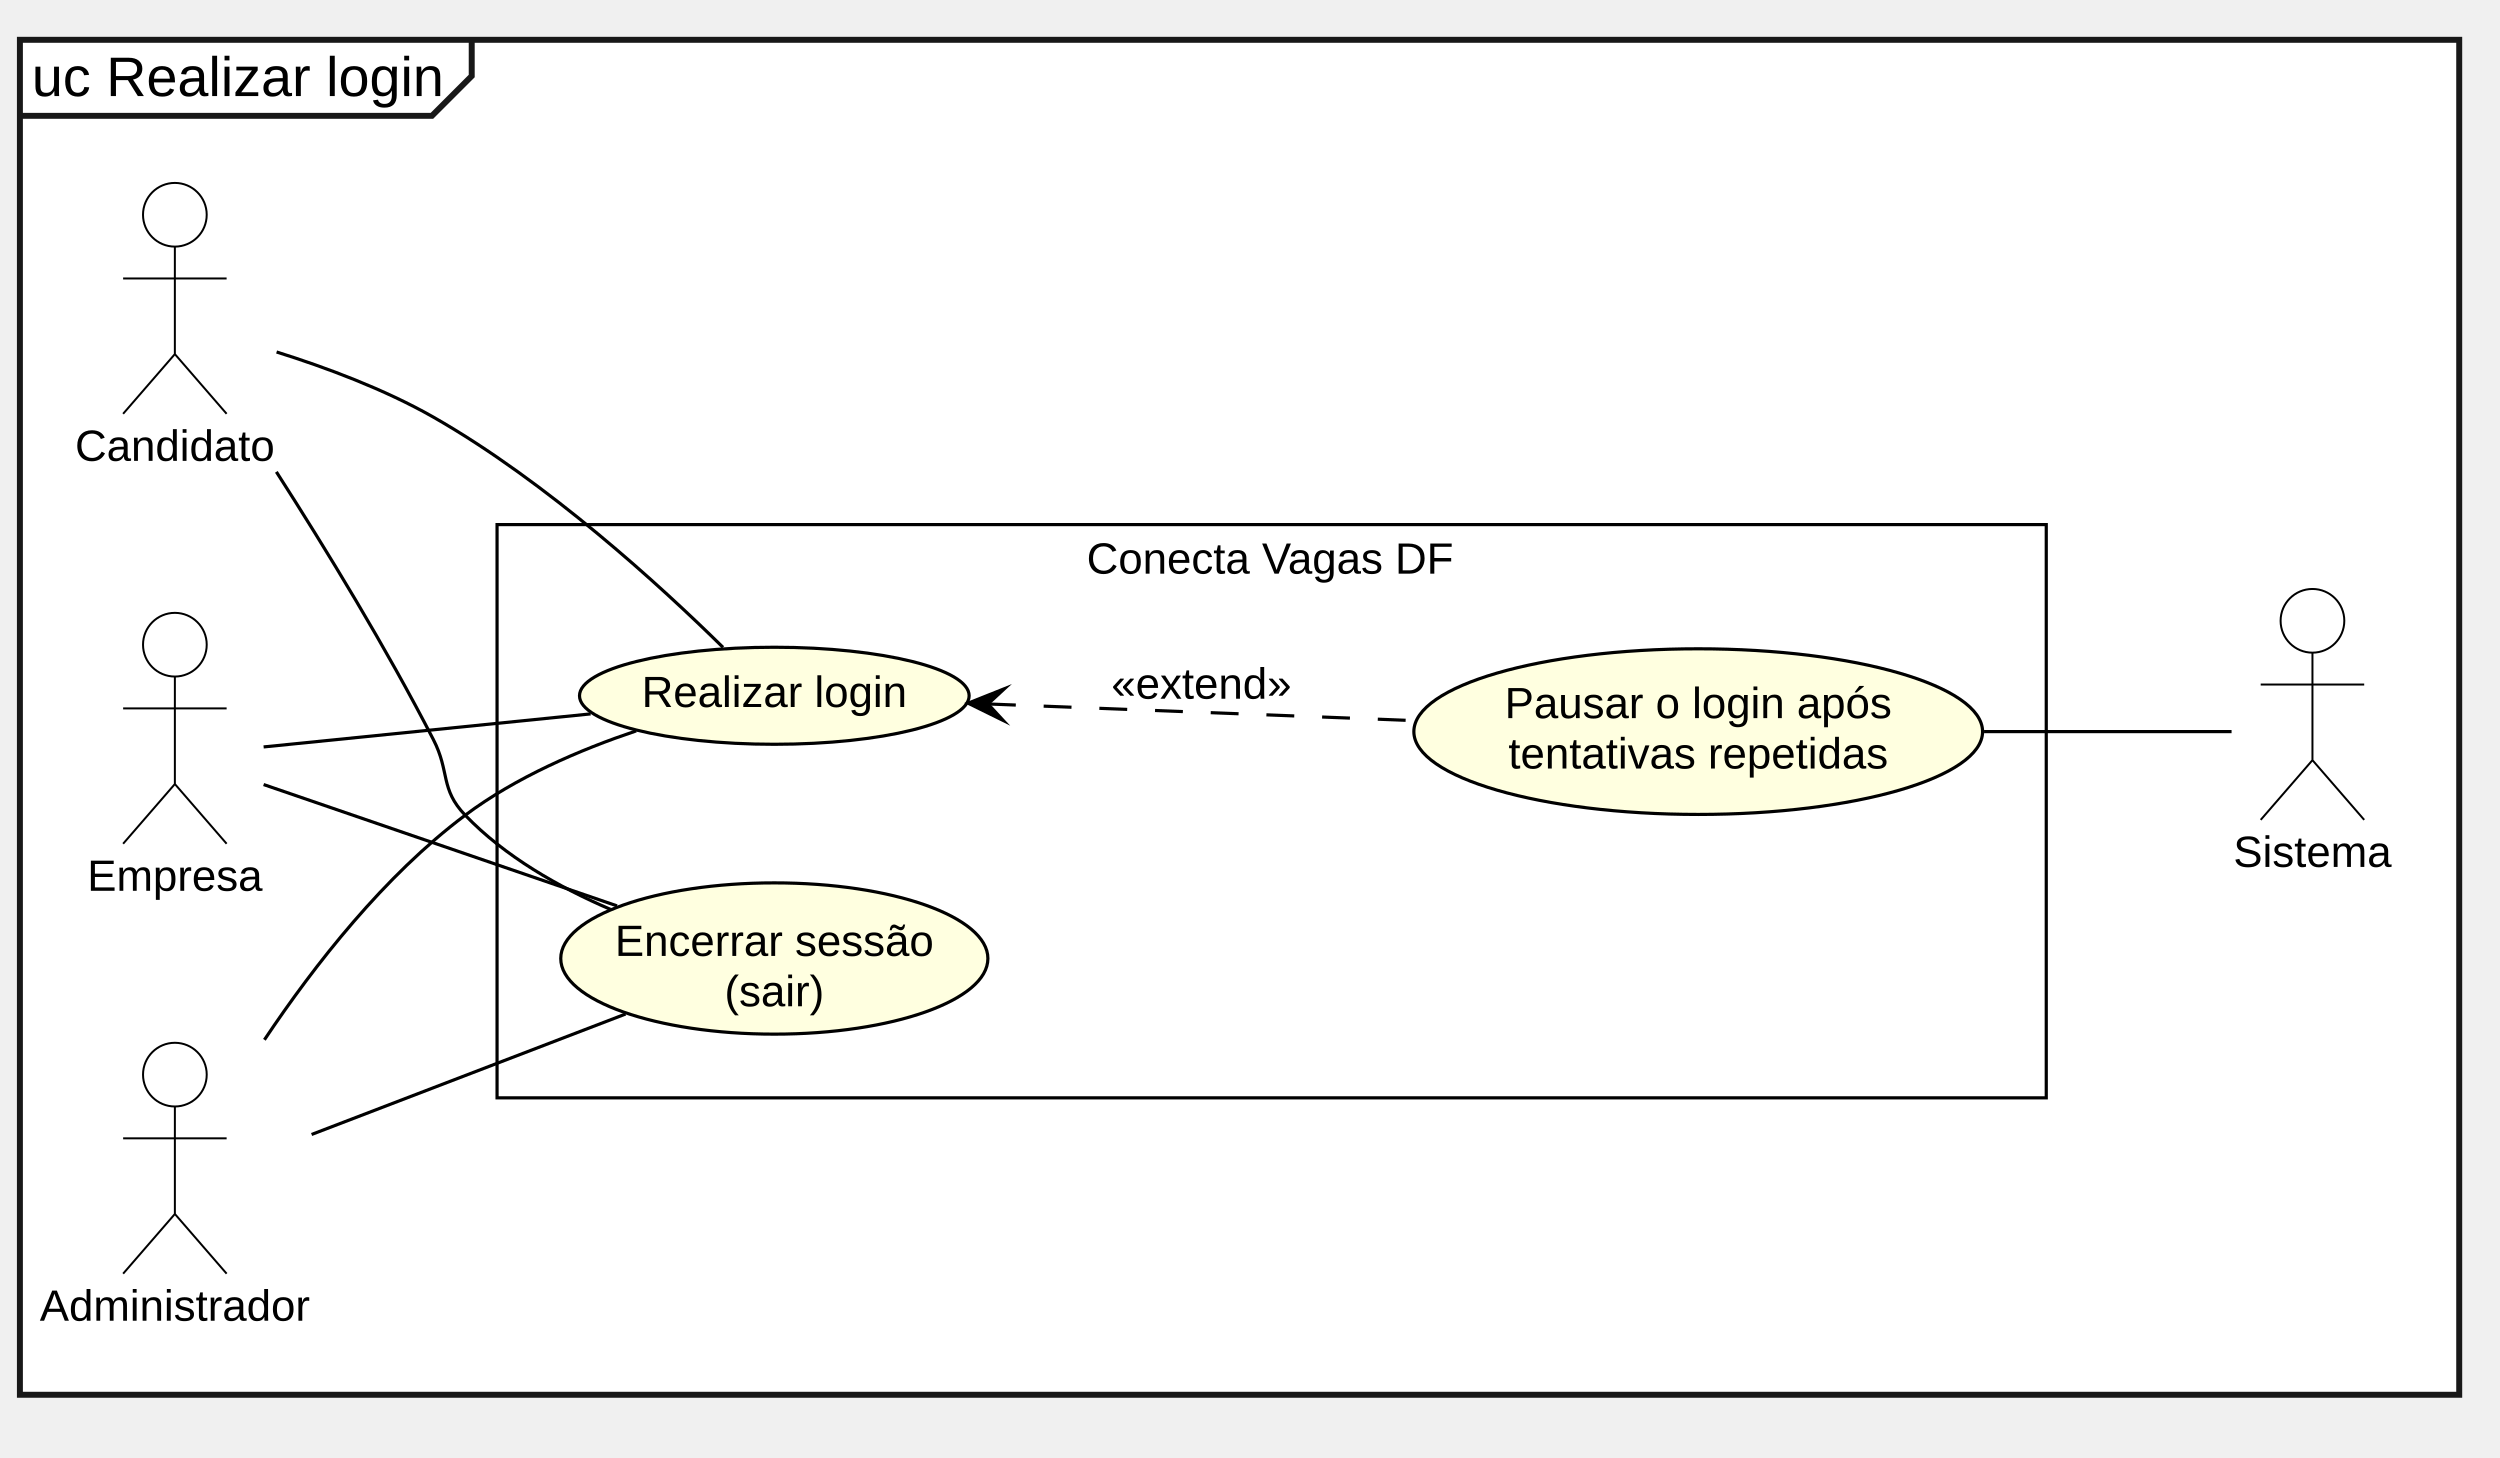
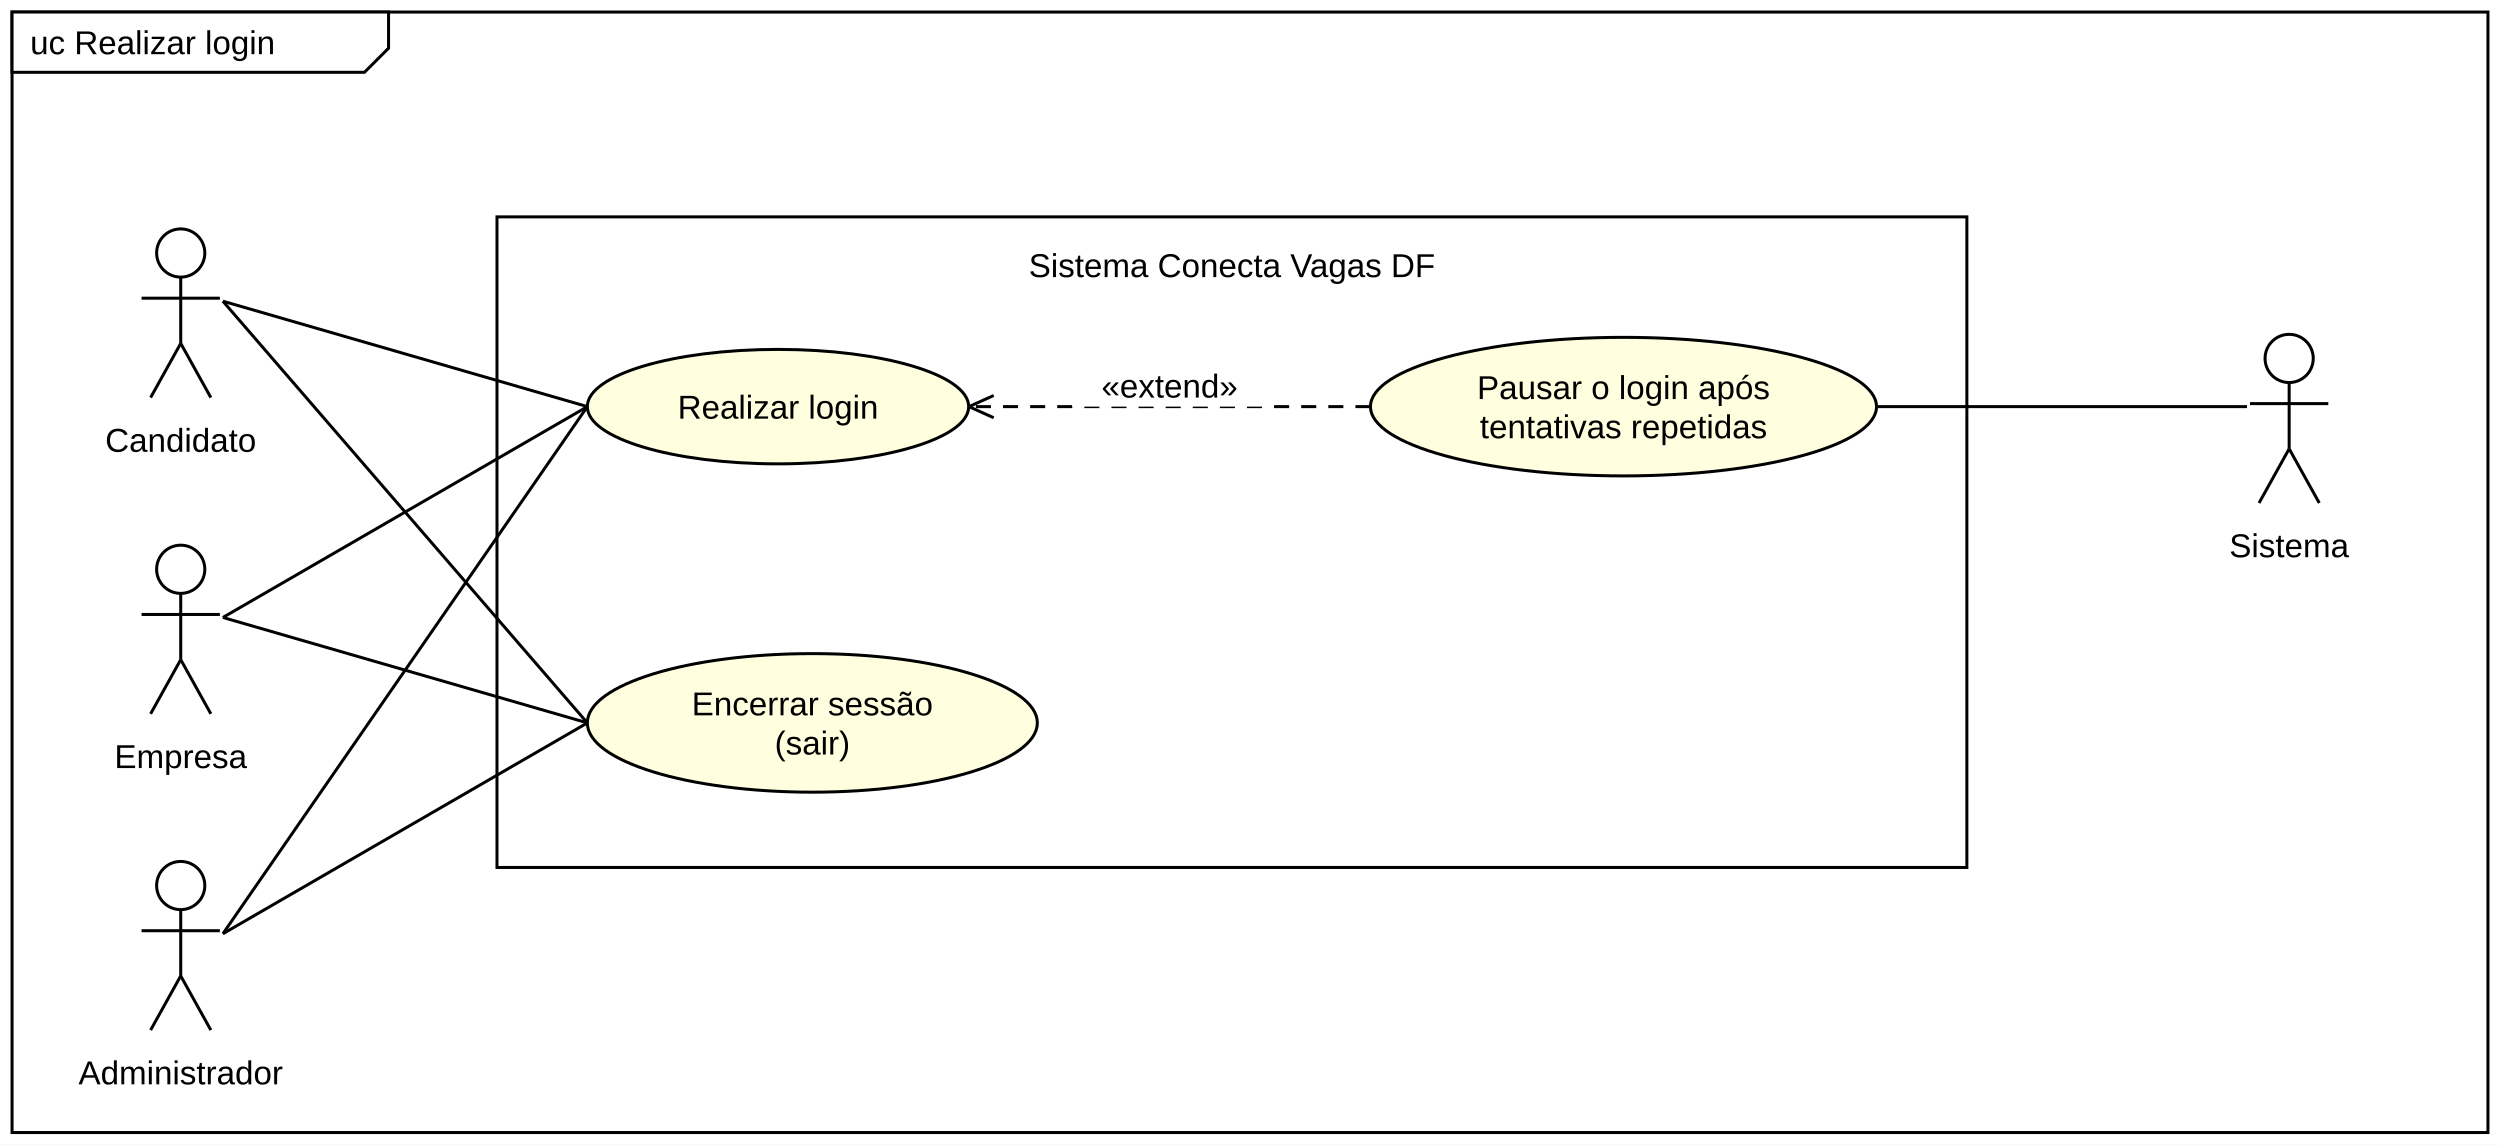
- <svg xmlns="http://www.w3.org/2000/svg" version="1.1" data-diagram-type="DESCRIPTION" style="width:628px;height:366px;background:#FFFFFF;" width="628px" height="366px" viewBox="0 0 628 366" zoomAndPan="magnify" preserveAspectRatio="none" contentStyleType="text/css">
-   <defs />
-   <g font-family="sans-serif" lengthAdjust="spacing">
-     <rect x="5" y="10" width="612.755" height="340.365" fill="#FFF" style="stroke:#181818;stroke-width:1.5;" />
-     <path d="M118.496,10 L118.496,19.099 L108.496,29.099 L5,29.099" style="stroke:#181818;stroke-width:1.5;" fill="none" />
-     <text x="8" y="24.132" fill="#000" font-size="14" textLength="103.496" font-family="Arial">uc Realizar login</text>
-     <g class="cluster" data-qualified-name="Conecta Vagas DF" id="ent0004" data-source-line="7">
-       <rect x="124.86" y="131.779" width="389.16" height="144" fill="#FFF" style="stroke:#000;stroke-width:0.8;" />
-       <text x="272.972" y="144.097" fill="#000" font-size="11" textLength="92.936" font-family="Arial">Conecta Vagas DF</text>
-     </g>
-     <g class="entity" data-qualified-name="Conecta Vagas DF.L" id="ent0005" data-source-line="8">
-       <ellipse cx="194.508" cy="174.776" rx="48.938" ry="12.188" fill="#FFFFE0" style="stroke:#000;stroke-width:0.8;" />
-       <text x="161.186" y="177.601" fill="#000" font-size="11" textLength="66.645" font-family="Arial">Realizar login</text>
-     </g>
-     <g class="entity" data-qualified-name="Conecta Vagas DF.B" id="ent0006" data-source-line="9">
-       <ellipse cx="426.592" cy="183.783" rx="71.432" ry="20.805" fill="#FFFFE0" style="stroke:#000;stroke-width:0.8;" />
-       <text x="377.976" y="180.402" fill="#000" font-size="11" textLength="97.233" font-family="Arial">Pausar o login após</text>
-       <text x="378.897" y="193.051" fill="#000" font-size="11" textLength="95.391" font-family="Arial">tentativas repetidas</text>
-     </g>
-     <g class="entity" data-qualified-name="Conecta Vagas DF.S" id="ent0007" data-source-line="10">
-       <ellipse cx="194.509" cy="240.777" rx="53.649" ry="18.999" fill="#FFFFE0" style="stroke:#000;stroke-width:0.8;" />
-       <text x="154.465" y="240.13" fill="#000" font-size="11" textLength="80.088" font-family="Arial">Encerrar sessão</text>
-       <text x="181.984" y="252.779" fill="#000" font-size="11" textLength="25.051" font-family="Arial">(sair)</text>
-     </g>
-     <g class="entity" data-qualified-name="Candidato" id="ent0001" data-source-line="4">
-       <ellipse cx="43.925" cy="53.949" rx="8" ry="8" fill="#FFF" style="stroke:#000;stroke-width:0.5;" />
-       <path d="M43.925,61.949 L43.925,88.949 M30.925,69.949 L56.925,69.949 M43.925,88.949 L30.925,103.949 M43.925,88.949 L56.925,103.949" style="stroke:#000;stroke-width:0.5;" fill="none" />
-       <text x="18.85" y="115.767" fill="#000" font-size="11" textLength="50.15" font-family="Arial">Candidato</text>
-     </g>
-     <g class="entity" data-qualified-name="Empresa" id="ent0002" data-source-line="5">
-       <ellipse cx="43.928" cy="161.949" rx="8" ry="8" fill="#FFF" style="stroke:#000;stroke-width:0.5;" />
-       <path d="M43.928,169.949 L43.928,196.949 M30.928,177.949 L56.928,177.949 M43.928,196.949 L30.928,211.949 M43.928,196.949 L56.928,211.949" style="stroke:#000;stroke-width:0.5;" fill="none" />
-       <text x="21.92" y="223.767" fill="#000" font-size="11" textLength="44.016" font-family="Arial">Empresa</text>
-     </g>
-     <g class="entity" data-qualified-name="Administrador" id="ent0003" data-source-line="6">
-       <ellipse cx="43.929" cy="269.949" rx="8" ry="8" fill="#FFF" style="stroke:#000;stroke-width:0.5;" />
-       <path d="M43.929,277.949 L43.929,304.949 M30.929,285.949 L56.929,285.949 M43.929,304.949 L30.929,319.949 M43.929,304.949 L56.929,319.949" style="stroke:#000;stroke-width:0.5;" fill="none" />
-       <text x="10" y="331.767" fill="#000" font-size="11" textLength="67.858" font-family="Arial">Administrador</text>
-     </g>
-     <g class="entity" data-qualified-name="Sistema" id="ent0008" data-source-line="12">
-       <ellipse cx="580.888" cy="155.949" rx="8" ry="8" fill="#FFF" style="stroke:#000;stroke-width:0.5;" />
-       <path d="M580.888,163.949 L580.888,190.949 M567.888,171.949 L593.888,171.949 M580.888,190.949 L567.888,205.949 M580.888,190.949 L593.888,205.949" style="stroke:#000;stroke-width:0.5;" fill="none" />
-       <text x="561.02" y="217.767" fill="#000" font-size="11" textLength="39.735" font-family="Arial">Sistema</text>
-     </g>
-     <g class="link" data-entity-1="ent0001" data-entity-2="ent0005" id="lnk9" data-source-line="13" data-link-type="association">
-       <path d="M69.48,88.419 C81.75,92.269 96.56,97.769 108.86,104.779 C137.52,121.119 166.1,147.339 181.62,162.619" style="stroke:#000;stroke-width:0.8;" fill="none" id="Candidato-L" />
-     </g>
-     <g class="link" data-entity-1="ent0002" data-entity-2="ent0005" id="lnk10" data-source-line="14" data-link-type="association">
-       <path d="M66.22,187.629 C87.56,185.469 121.08,182.089 148.37,179.329" style="stroke:#000;stroke-width:0.8;" fill="none" id="Empresa-L" />
-     </g>
-     <g class="link" data-entity-1="ent0003" data-entity-2="ent0005" id="lnk11" data-source-line="15" data-link-type="association">
-       <path d="M66.42,261.199 C79.09,242.239 96.6,219.949 116.86,204.779 C129.55,195.269 145.65,188.359 159.81,183.599" style="stroke:#000;stroke-width:0.8;" fill="none" id="Administrador-L" />
-     </g>
-     <g class="link" data-entity-1="ent0001" data-entity-2="ent0007" id="lnk12" data-source-line="16" data-link-type="association">
-       <path d="M69.42,118.529 C81.96,138.079 97.04,162.779 108.86,185.779 C113.05,193.919 110.51,198.169 116.86,204.779 C126.84,215.169 140.41,222.879 153.36,228.439" style="stroke:#000;stroke-width:0.8;" fill="none" id="Candidato-S" />
-     </g>
-     <g class="link" data-entity-1="ent0002" data-entity-2="ent0007" id="lnk13" data-source-line="17" data-link-type="association">
-       <path d="M66.22,197.079 C89.33,205.009 126.71,217.849 155,227.559" style="stroke:#000;stroke-width:0.8;" fill="none" id="Empresa-S" />
-     </g>
-     <g class="link" data-entity-1="ent0003" data-entity-2="ent0007" id="lnk14" data-source-line="18" data-link-type="association">
-       <path d="M78.27,284.979 C101.72,275.989 133.07,263.959 157.15,254.719" style="stroke:#000;stroke-width:0.8;" fill="none" id="Administrador-S" />
-     </g>
-     <g class="link" data-entity-1="ent0005" data-entity-2="ent0006" id="lnk15" data-source-line="19" data-link-type="dependency">
-       <path d="M248.176,176.835 C280.556,178.105 318.93,179.599 355.26,181.019" style="stroke:#000;stroke-width:0.8;stroke-dasharray:7,7;" fill="none" id="L-backto-B" />
-       <polygon points="243.18,176.639,252.016,180.988,248.176,176.835,252.33,172.994,243.18,176.639" fill="#000" style="stroke:#000;stroke-width:0.8;stroke-linejoin:miter;stroke-miterlimit:10;" />
-       <text x="279.16" y="175.517" fill="#000" font-size="11" textLength="45.262" font-family="Arial">«extend»</text>
-     </g>
-     <g class="link" data-entity-1="ent0006" data-entity-2="ent0008" id="lnk16" data-source-line="20" data-link-type="association">
-       <path d="M498.39,183.779 C521.23,183.779 544.71,183.779 560.57,183.779" style="stroke:#000;stroke-width:0.8;" fill="none" id="B-Sistema" />
-     </g>
+ <svg xmlns="http://www.w3.org/2000/svg" width="830" height="380" viewBox="0 0 830 380">
+   <rect x="0" y="0" width="830" height="380" fill="#fff" />
+   <rect x="4" y="4" width="822" height="372" fill="none" stroke="#000" stroke-width="1" />
+   <polygon points="4,4 129,4 129,16 121,24 4,24" fill="#fff" stroke="#000" stroke-width="1" />
+   <text x="10" y="18" font-family="Arial, Helvetica, sans-serif" font-size="11" text-anchor="start">uc Realizar login</text>
+   <rect x="165" y="72" width="488" height="216" fill="#fff" stroke="#000" stroke-width="1" />
+   <text x="409" y="92" font-family="Arial, Helvetica, sans-serif" font-size="11" text-anchor="middle">Sistema Conecta Vagas DF</text>
+   <line x1="74" y1="100" x2="195" y2="135" stroke="#000" stroke-width="1" />
+   <line x1="74" y1="205" x2="195" y2="135" stroke="#000" stroke-width="1" />
+   <line x1="74" y1="310" x2="195" y2="135" stroke="#000" stroke-width="1" />
+   <line x1="74" y1="100" x2="195" y2="240" stroke="#000" stroke-width="1" />
+   <line x1="74" y1="205" x2="195" y2="240" stroke="#000" stroke-width="1" />
+   <line x1="74" y1="310" x2="195" y2="240" stroke="#000" stroke-width="1" />
+   <line x1="746" y1="135" x2="623" y2="135" stroke="#000" stroke-width="1" />
+   <line x1="455" y1="135" x2="321.7" y2="135" stroke="#000" stroke-width="1" stroke-dasharray="5,4" />
+   <polyline points="329.9,131.3 321.7,135 329.9,138.7" fill="none" stroke="#000" stroke-width="1" />
+   <rect x="356" y="122" width="64" height="13" fill="#fff" />
+   <text x="388.3" y="132" font-family="Arial, Helvetica, sans-serif" font-size="11" text-anchor="middle">«extend»</text>
+   <ellipse cx="258.3" cy="135" rx="63.3" ry="19" fill="#FFFFE0" stroke="#000" stroke-width="1" />
+   <text x="258.3" y="139" font-family="Arial, Helvetica, sans-serif" font-size="11" text-anchor="middle">Realizar login</text>
+   <ellipse cx="269.7" cy="240" rx="74.7" ry="23" fill="#FFFFE0" stroke="#000" stroke-width="1" />
+   <text x="269.7" y="237.5" font-family="Arial, Helvetica, sans-serif" font-size="11" text-anchor="middle">Encerrar sessão</text>
+   <text x="269.7" y="250.5" font-family="Arial, Helvetica, sans-serif" font-size="11" text-anchor="middle">(sair)</text>
+   <ellipse cx="539" cy="135" rx="84" ry="23" fill="#FFFFE0" stroke="#000" stroke-width="1" />
+   <text x="539" y="132.5" font-family="Arial, Helvetica, sans-serif" font-size="11" text-anchor="middle">Pausar o login após</text>
+   <text x="539" y="145.5" font-family="Arial, Helvetica, sans-serif" font-size="11" text-anchor="middle">tentativas repetidas</text>
+   <g stroke="#000" stroke-width="1" fill="none">
+     <circle cx="60" cy="84" r="8" fill="#fff" />
+     <line x1="60" y1="92" x2="60" y2="114" />
+     <line x1="47" y1="99" x2="73" y2="99" />
+     <line x1="60" y1="114" x2="50" y2="132" />
+     <line x1="60" y1="114" x2="70" y2="132" />
  </g>
+   <text x="60" y="150" font-family="Arial, Helvetica, sans-serif" font-size="11" text-anchor="middle">Candidato</text>
+   <g stroke="#000" stroke-width="1" fill="none">
+     <circle cx="60" cy="189" r="8" fill="#fff" />
+     <line x1="60" y1="197" x2="60" y2="219" />
+     <line x1="47" y1="204" x2="73" y2="204" />
+     <line x1="60" y1="219" x2="50" y2="237" />
+     <line x1="60" y1="219" x2="70" y2="237" />
+   </g>
+   <text x="60" y="255" font-family="Arial, Helvetica, sans-serif" font-size="11" text-anchor="middle">Empresa</text>
+   <g stroke="#000" stroke-width="1" fill="none">
+     <circle cx="60" cy="294" r="8" fill="#fff" />
+     <line x1="60" y1="302" x2="60" y2="324" />
+     <line x1="47" y1="309" x2="73" y2="309" />
+     <line x1="60" y1="324" x2="50" y2="342" />
+     <line x1="60" y1="324" x2="70" y2="342" />
+   </g>
+   <text x="60" y="360" font-family="Arial, Helvetica, sans-serif" font-size="11" text-anchor="middle">Administrador</text>
+   <g stroke="#000" stroke-width="1" fill="none">
+     <circle cx="760" cy="119" r="8" fill="#fff" />
+     <line x1="760" y1="127" x2="760" y2="149" />
+     <line x1="747" y1="134" x2="773" y2="134" />
+     <line x1="760" y1="149" x2="750" y2="167" />
+     <line x1="760" y1="149" x2="770" y2="167" />
+   </g>
+   <text x="760" y="185" font-family="Arial, Helvetica, sans-serif" font-size="11" text-anchor="middle">Sistema</text>
</svg>
